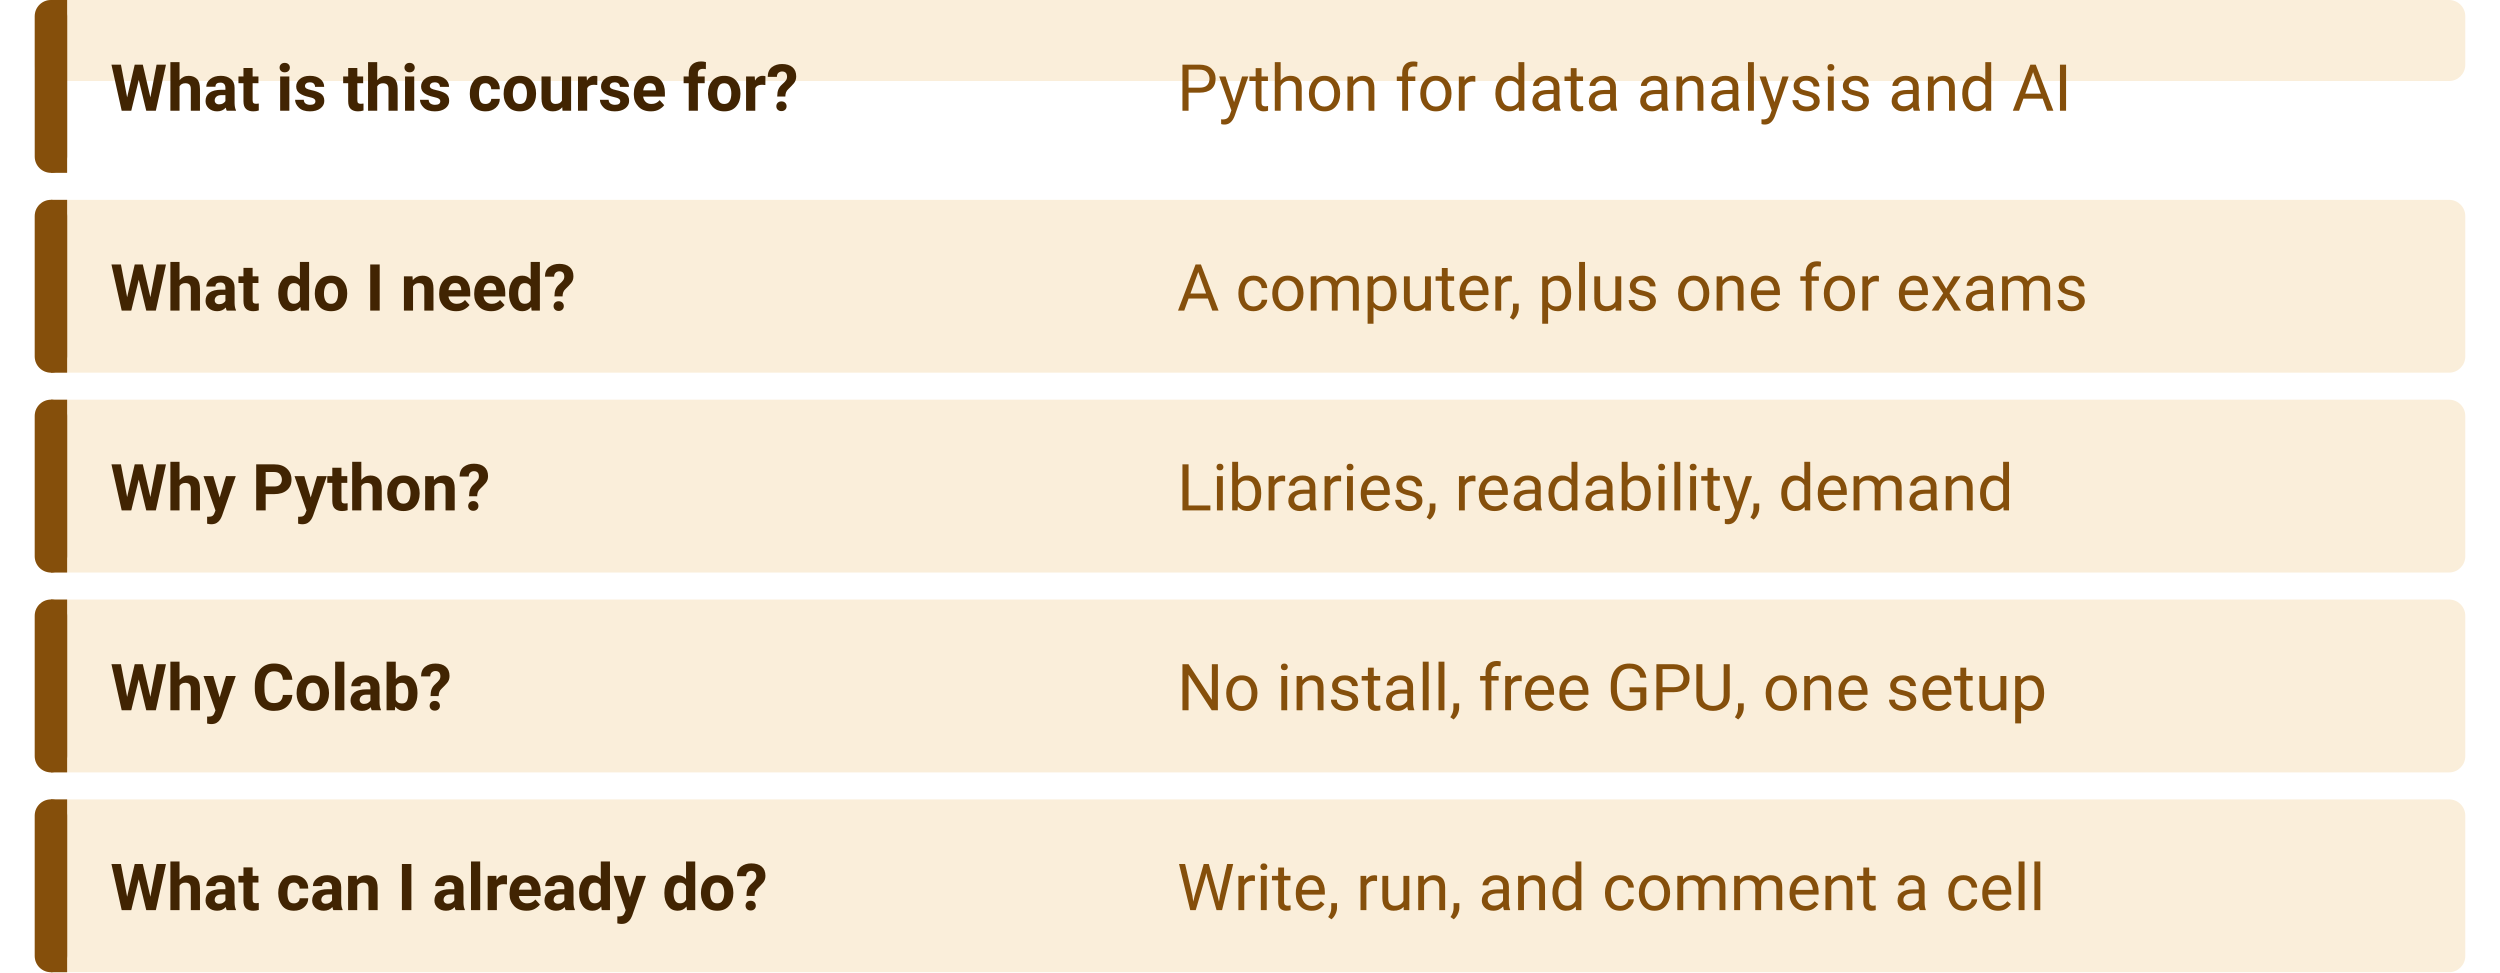
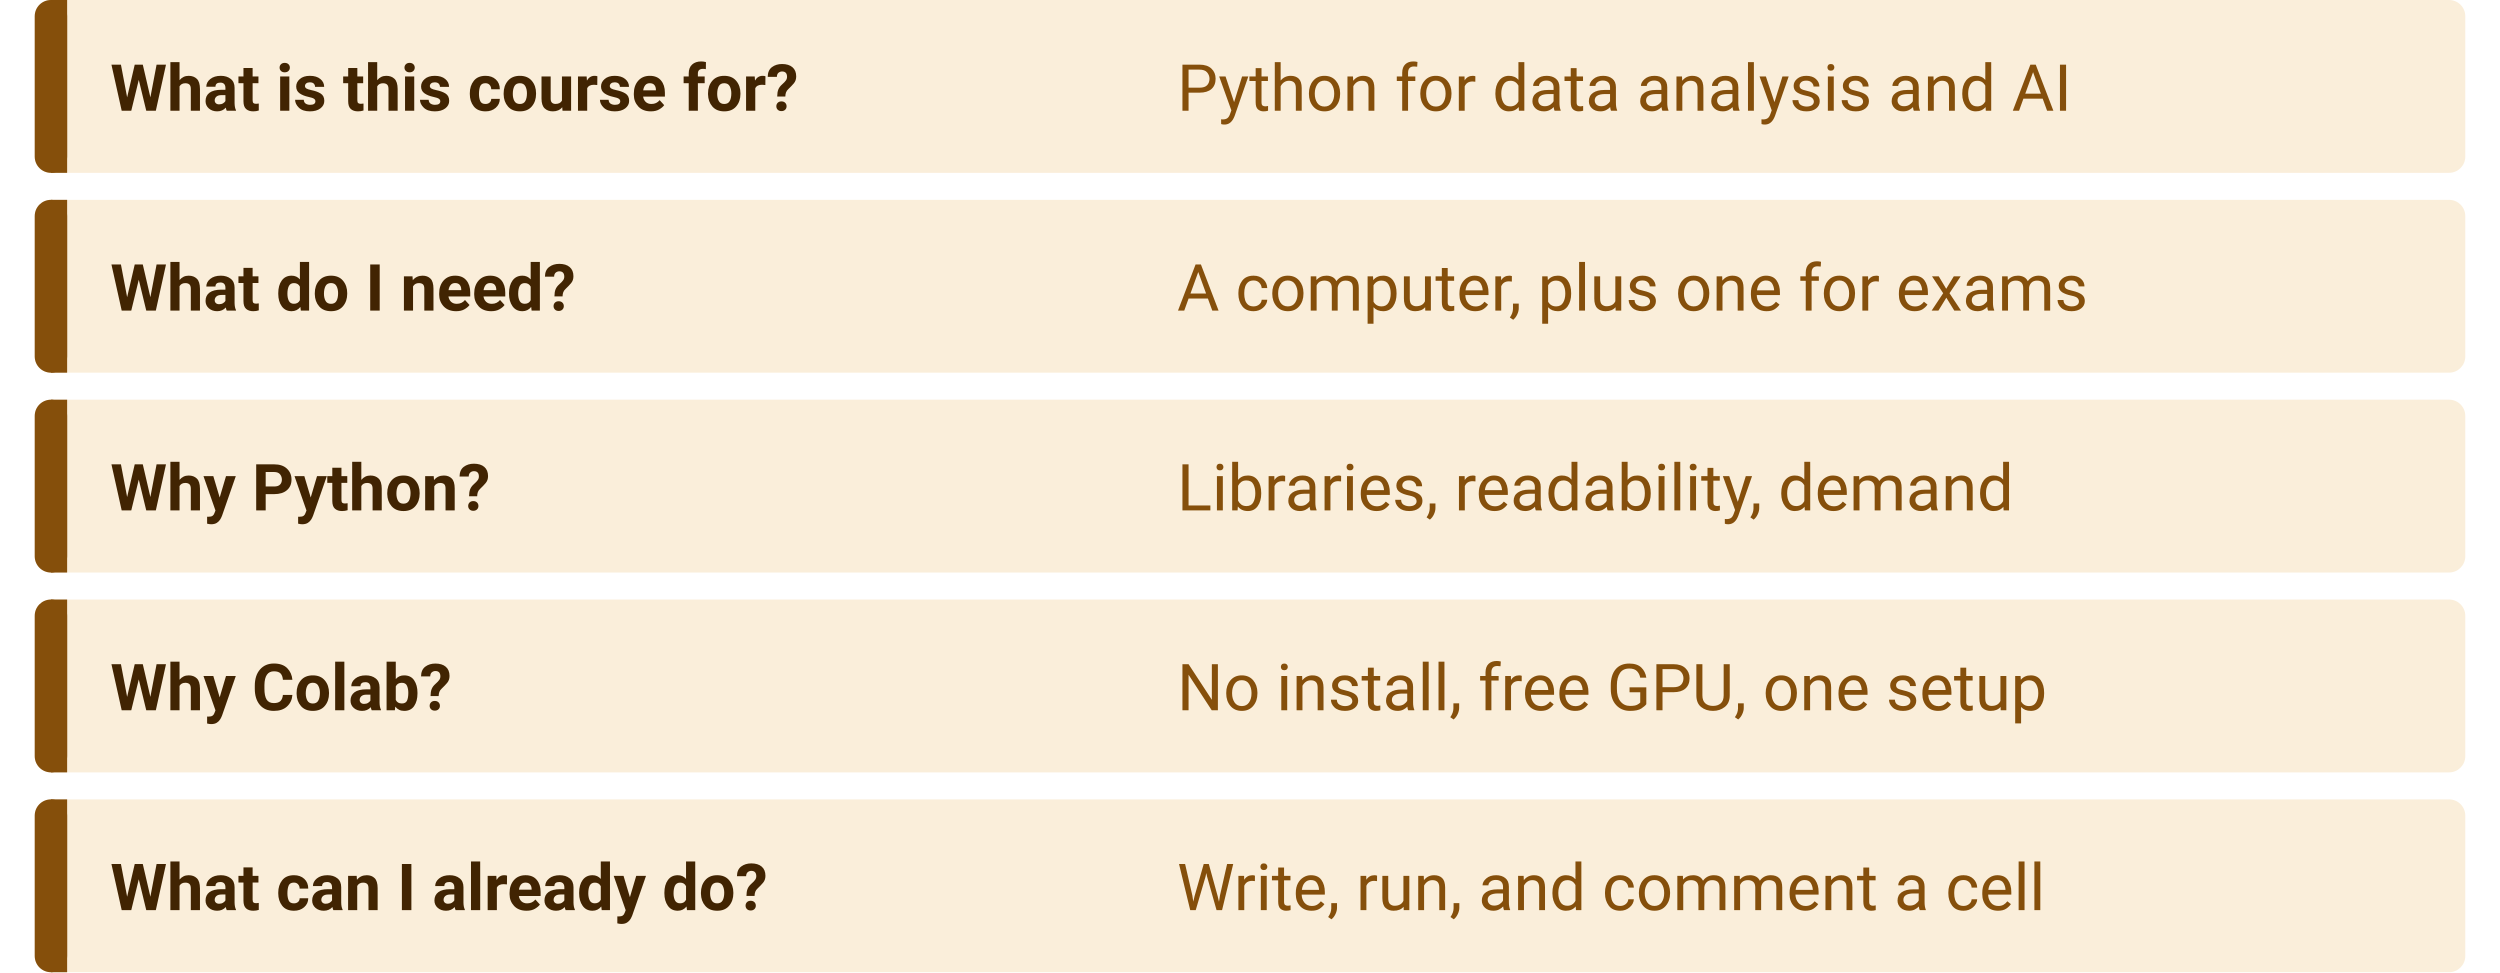
<svg xmlns="http://www.w3.org/2000/svg" width="900" height="350" viewBox="0 0 900 360">
-   <rect x="0" y="0" width="900" height="30" rx="6" fill="#FAEEDA" />
+   <rect x="0" y="0" width="900" height="64" rx="6" fill="#FAEEDA" />
  <rect x="0" y="0" width="12" height="64" rx="6" fill="#854F0B" />
  <rect x="6" y="0" width="6" height="64" fill="#854F0B" />
  <text x="28" y="41" font-family="Roboto, Arial, Helvetica, sans-serif" font-size="24" font-weight="700" fill="#412402">What is this course for?</text>
  <text x="423" y="41" font-family="Roboto, Arial, Helvetica, sans-serif" font-size="24" font-weight="400" fill="#854F0B">Python for data analysis and AI</text>
  <rect x="0" y="74" width="900" height="64" rx="6" fill="#FAEEDA" />
  <rect x="0" y="74" width="12" height="64" rx="6" fill="#854F0B" />
  <rect x="6" y="74" width="6" height="64" fill="#854F0B" />
  <text x="28" y="115" font-family="Roboto, Arial, Helvetica, sans-serif" font-size="24" font-weight="700" fill="#412402">What do I need?</text>
  <text x="423" y="115" font-family="Roboto, Arial, Helvetica, sans-serif" font-size="24" font-weight="400" fill="#854F0B">A computer, plus one for exams</text>
  <rect x="0" y="148" width="900" height="64" rx="6" fill="#FAEEDA" />
  <rect x="0" y="148" width="12" height="64" rx="6" fill="#854F0B" />
  <rect x="6" y="148" width="6" height="64" fill="#854F0B" />
  <text x="28" y="189" font-family="Roboto, Arial, Helvetica, sans-serif" font-size="24" font-weight="700" fill="#412402">Why Python?</text>
  <text x="423" y="189" font-family="Roboto, Arial, Helvetica, sans-serif" font-size="24" font-weight="400" fill="#854F0B">Libraries, readability, demand</text>
  <rect x="0" y="222" width="900" height="64" rx="6" fill="#FAEEDA" />
  <rect x="0" y="222" width="12" height="64" rx="6" fill="#854F0B" />
  <rect x="6" y="222" width="6" height="64" fill="#854F0B" />
  <text x="28" y="263" font-family="Roboto, Arial, Helvetica, sans-serif" font-size="24" font-weight="700" fill="#412402">Why Colab?</text>
  <text x="423" y="263" font-family="Roboto, Arial, Helvetica, sans-serif" font-size="24" font-weight="400" fill="#854F0B">No install, free GPU, one setup</text>
  <rect x="0" y="296" width="900" height="64" rx="6" fill="#FAEEDA" />
  <rect x="0" y="296" width="12" height="64" rx="6" fill="#854F0B" />
  <rect x="6" y="296" width="6" height="64" fill="#854F0B" />
  <text x="28" y="337" font-family="Roboto, Arial, Helvetica, sans-serif" font-size="24" font-weight="700" fill="#412402">What can I already do?</text>
  <text x="423" y="337" font-family="Roboto, Arial, Helvetica, sans-serif" font-size="24" font-weight="400" fill="#854F0B">Write, run, and comment a cell</text>
</svg>
